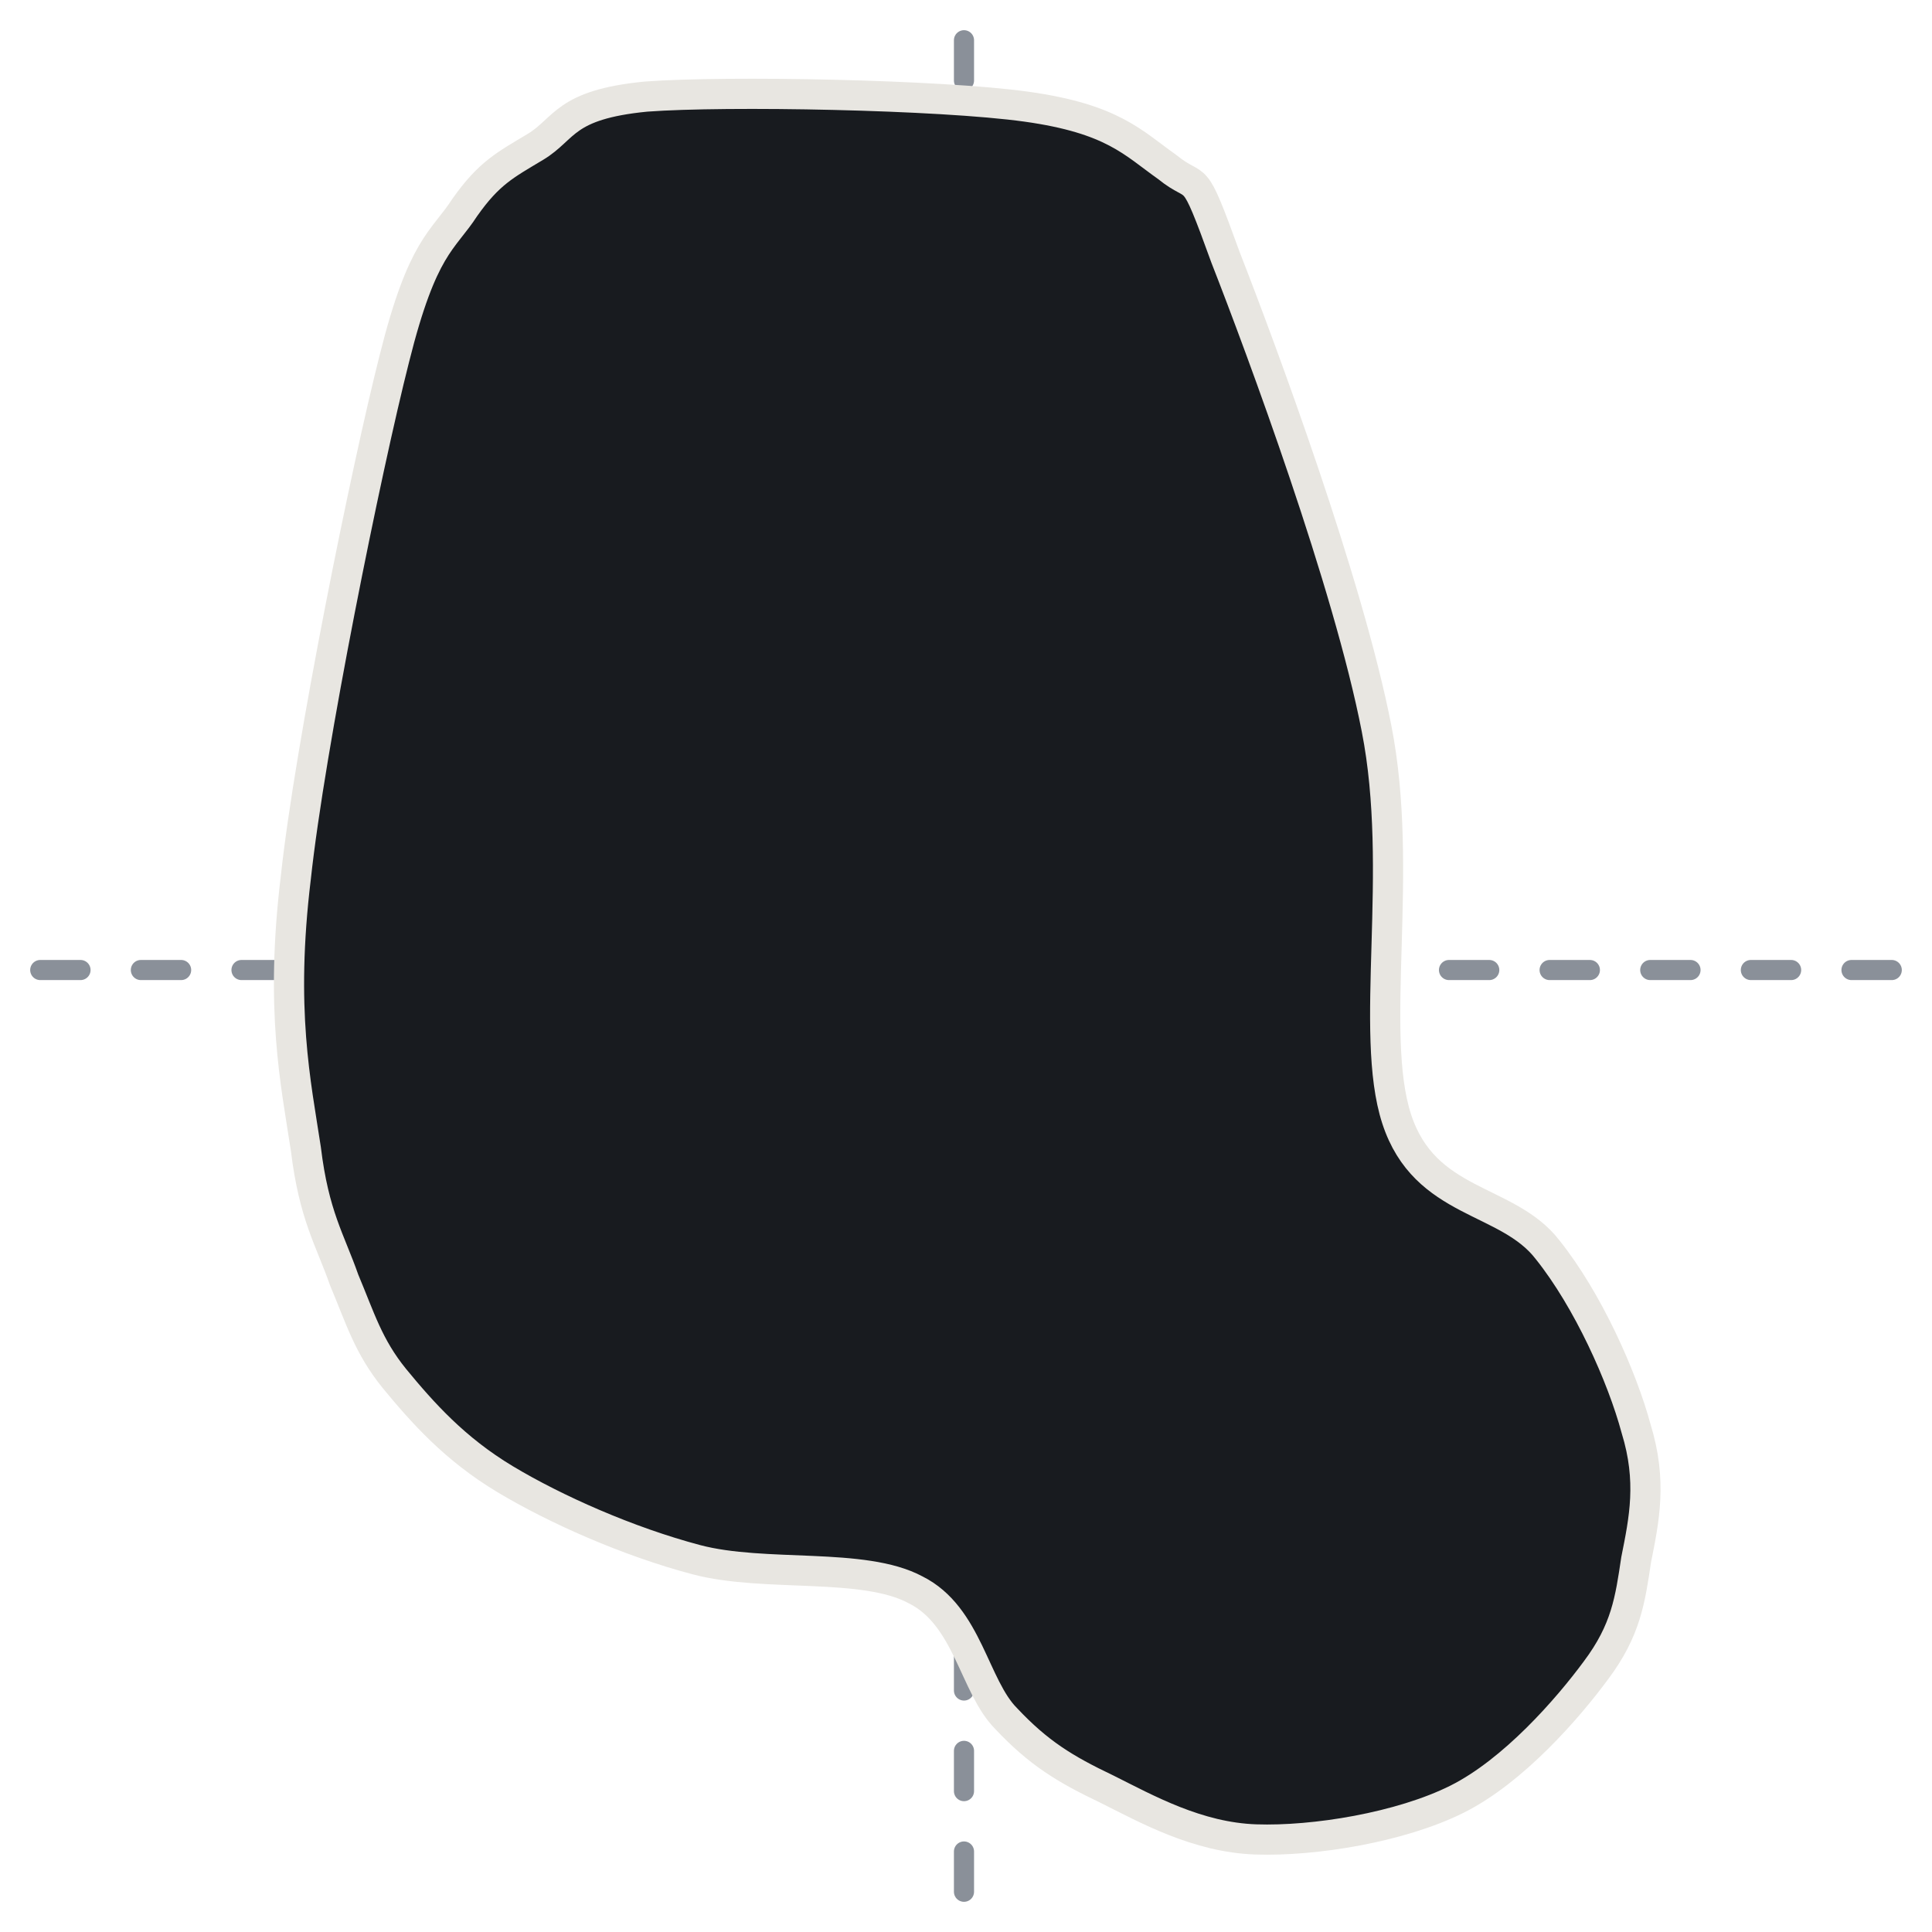
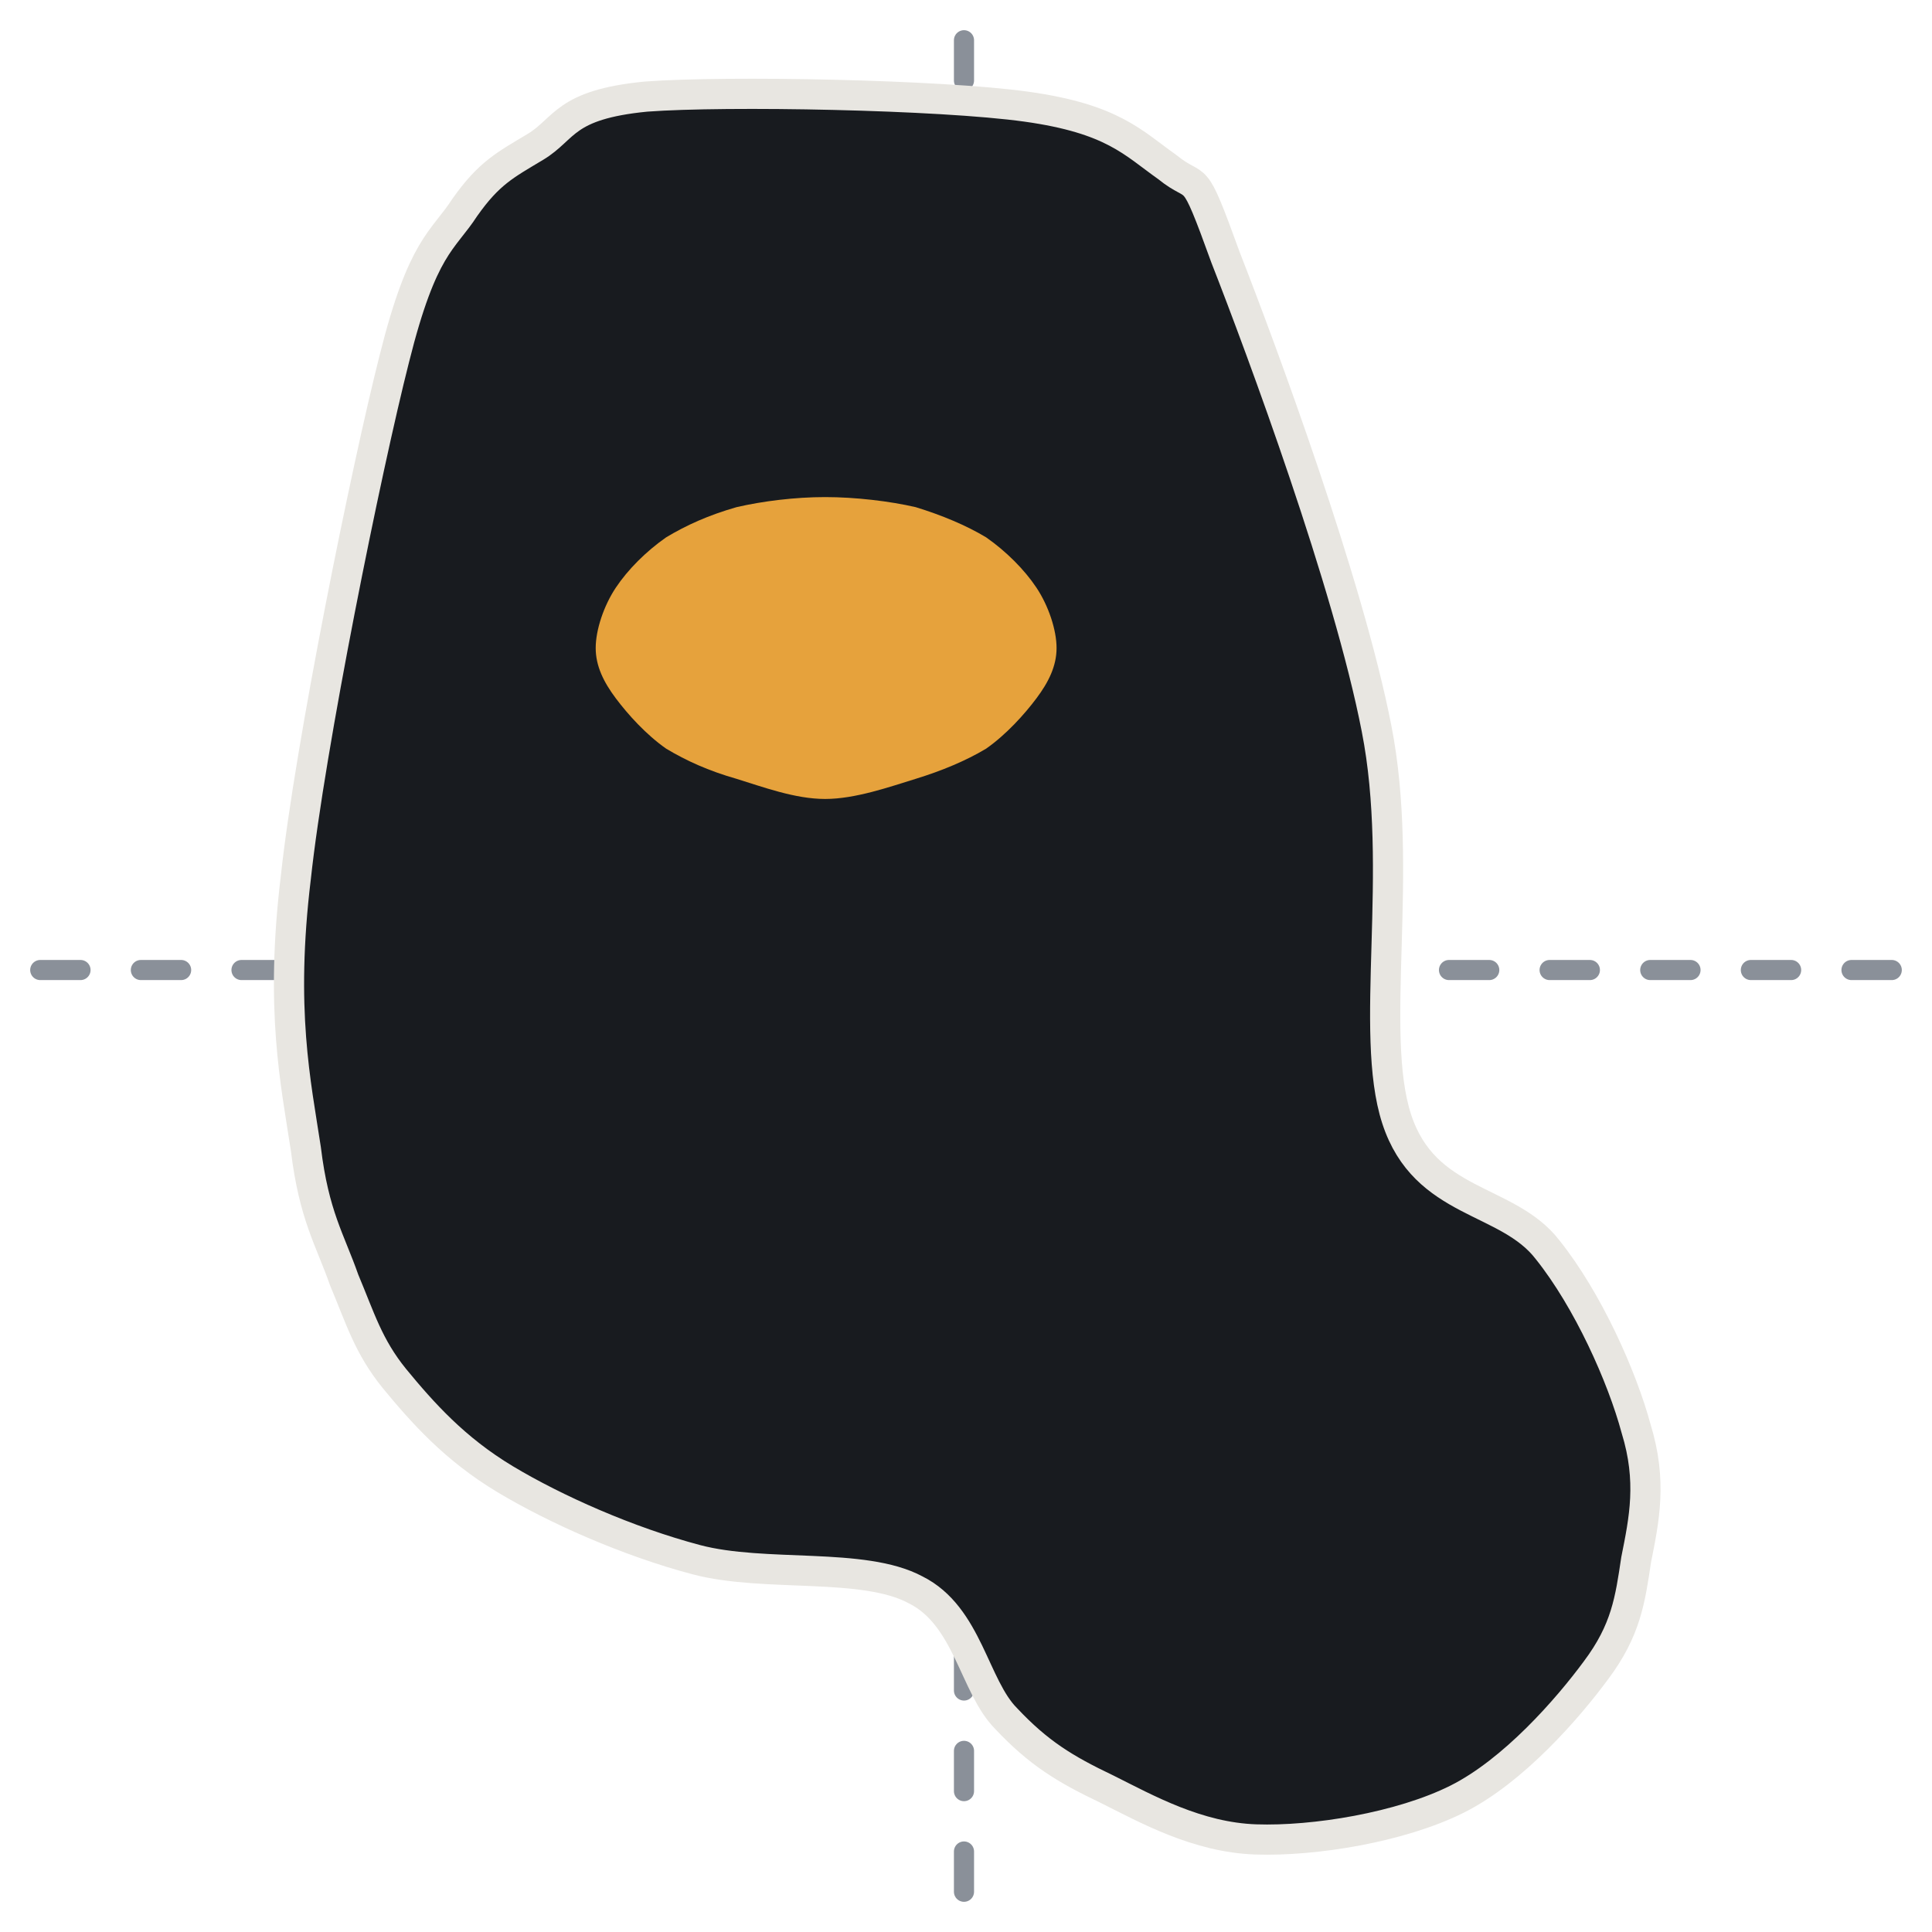
<svg xmlns="http://www.w3.org/2000/svg" viewBox="0 0 96 96" width="96" height="96" role="img" aria-label="CX Plus True Wireless left earbud">
  <path d="M47.9 2.0L47.9 4.0M47.9 7.0L47.9 9.0M47.9 12.0L47.9 14.0M47.9 17.0L47.9 19.0M47.9 22.0L47.9 24.0M47.9 27.0L47.9 29.0M47.9 32.0L47.9 34.0M47.9 37.0L47.9 39.0M47.9 42.0L47.9 44.0M47.9 47.0L47.9 49.0M47.9 52.0L47.9 54.0M47.9 57.0L47.9 59.0M47.9 62.0L47.9 64.0M47.9 67.0L47.9 69.0M47.9 72.0L47.9 74.0M47.9 77.0L47.9 79.0M47.9 82.0L47.9 84.0M47.9 87.0L47.9 89.0M47.9 92.0L47.9 94.0M2.0 48.2L4.0 48.2M7.0 48.2L9.0 48.2M12.0 48.2L14.0 48.2M17.0 48.2L19.0 48.2M22.0 48.2L24.0 48.2M27.0 48.2L29.0 48.2M32.0 48.2L34.0 48.2M37.0 48.2L39.0 48.2M42.0 48.2L44.0 48.2M47.0 48.2L49.0 48.2M52.0 48.2L54.0 48.2M57.0 48.2L59.0 48.2M62.0 48.2L64.0 48.2M67.0 48.2L69.0 48.2M72.0 48.2L74.0 48.2M77.0 48.2L79.0 48.2M82.0 48.2L84.0 48.2M87.0 48.2L89.0 48.2M92.0 48.2L94.0 48.2" fill="none" stroke="#8A9099" stroke-width="1.0" stroke-linecap="round" stroke-linejoin="round" />
  <path d="M32.1 4.8C36.1 4.5 46.7 4.7 51.0 5.3C55.3 5.9 56.3 7.1 58.0 8.3C59.6 9.6 59.2 8.1 60.9 12.8C62.7 17.4 67.0 29.0 68.4 36.2C69.8 43.3 68.0 51.3 69.4 55.6C70.8 59.9 74.9 59.5 76.9 62.1C78.9 64.6 80.6 68.4 81.3 71.0C82.1 73.6 81.7 75.5 81.3 77.5C81.0 79.5 80.8 81.0 79.3 83.0C77.9 84.9 75.2 88.0 72.4 89.4C69.6 90.8 65.3 91.5 62.4 91.4C59.5 91.3 57.0 89.9 55.0 88.9C52.9 87.9 51.6 87.1 50.0 85.4C48.4 83.8 48.1 80.3 45.5 79.0C42.9 77.6 38.0 78.4 34.6 77.5C31.2 76.6 27.6 75.0 25.1 73.5C22.6 72.0 21.0 70.2 19.6 68.5C18.3 66.9 17.9 65.5 17.1 63.6C16.4 61.6 15.6 60.4 15.2 57.1C14.7 53.8 13.9 50.2 14.7 43.6C15.4 37.1 18.2 23.3 19.6 17.8C21.0 12.2 22.0 12.0 23.1 10.3C24.3 8.6 25.1 8.2 26.6 7.3C28.1 6.4 28.0 5.2 32.1 4.8Z" fill="#181B1F" stroke="#E8E6E1" stroke-width="1.5" stroke-linecap="round" stroke-linejoin="round" />
+   <path d="M52.5 32.2C52.5 33.1 52.1 33.9 51.5 34.7C50.9 35.5 50.0 36.5 49.0 37.2C48.0 37.8 46.8 38.3 45.5 38.7C44.2 39.1 42.5 39.7 41.0 39.7C39.5 39.7 37.9 39.1 36.6 38.7C35.2 38.3 34.1 37.8 33.1 37.2C32.1 36.5 31.2 35.5 30.6 34.7C30.0 33.9 29.6 33.1 29.6 32.2C29.6 31.3 30.0 30.1 30.6 29.2C31.2 28.3 32.1 27.4 33.1 26.7C34.1 26.1 35.2 25.6 36.6 25.2C37.9 24.9 39.5 24.7 41.0 24.7C42.5 24.7 44.2 24.9 45.5 25.2C46.8 25.6 48.0 26.1 49.0 26.7C50.0 27.4 50.9 28.3 51.5 29.2C52.1 30.1 52.5 31.3 52.5 32.2Z" fill="#E6A23C" />
</svg>
